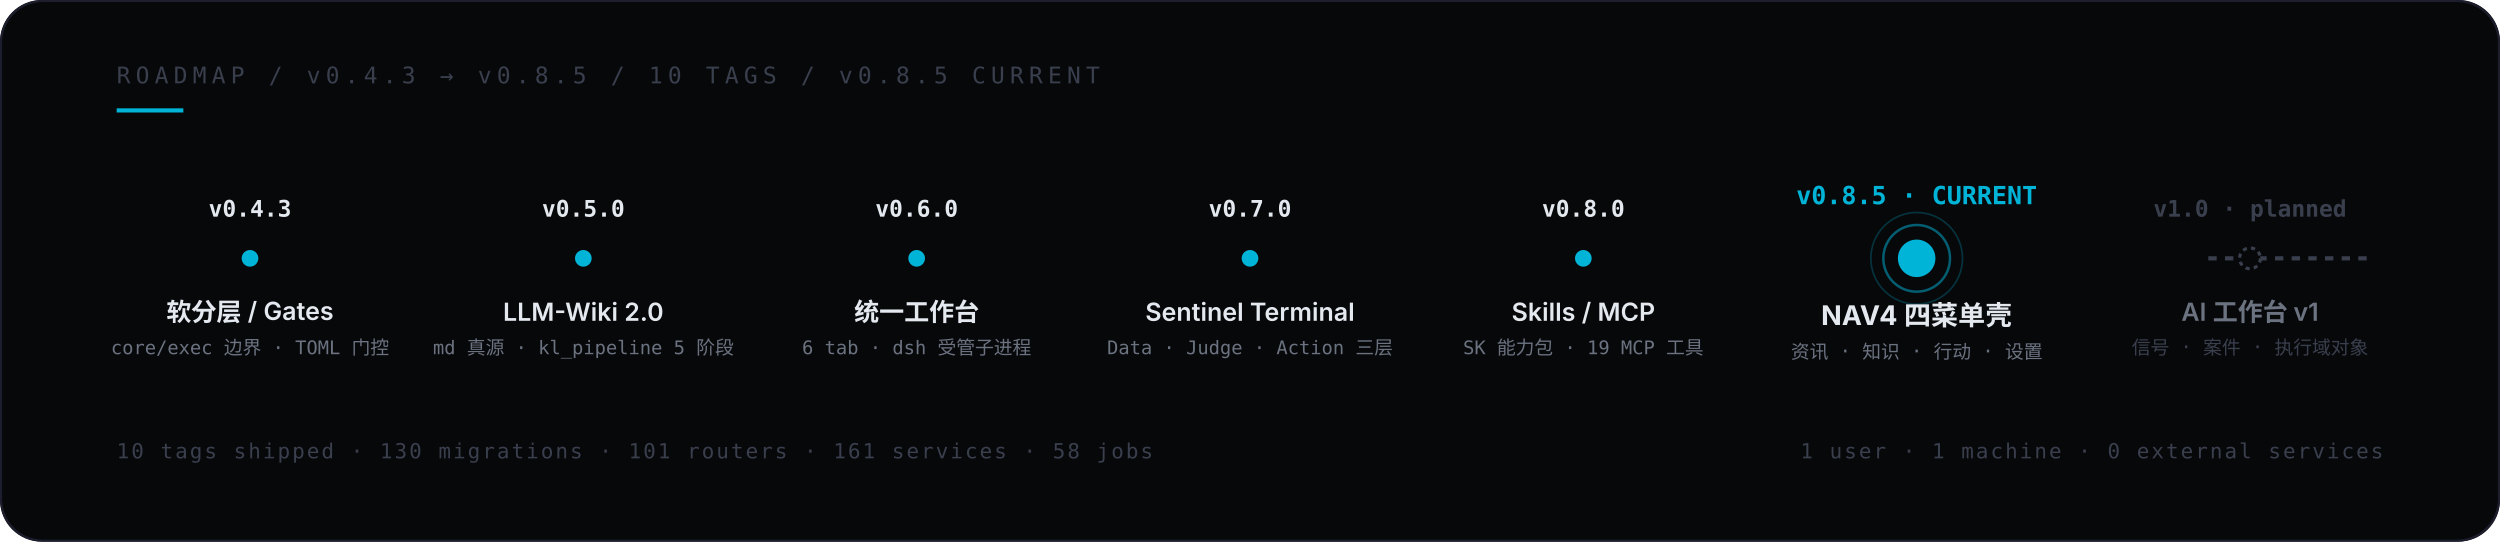
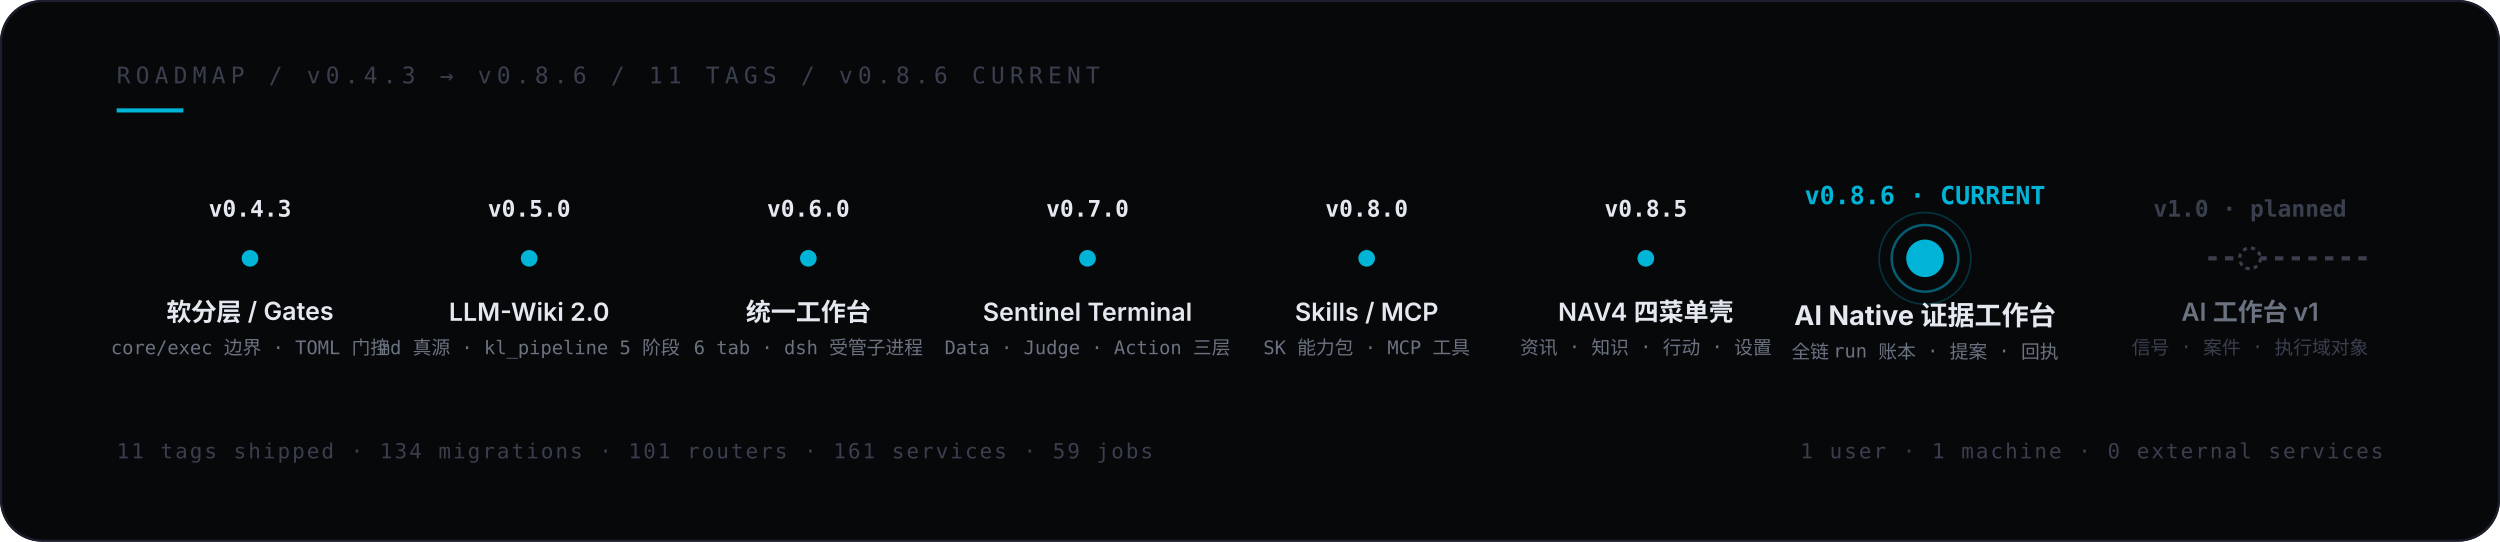
<svg xmlns="http://www.w3.org/2000/svg" width="1200" height="260" viewBox="0 0 1200 260" role="img" aria-labelledby="rm-title rm-desc">
  <defs>
    <linearGradient id="railGrad" x1="0" y1="0" x2="1" y2="0">
      <stop offset="0" stop-color="#1C1E2E" />
-       <stop offset="0.82" stop-color="#00B4D8" />
+       <stop offset="0.88" stop-color="#00B4D8" />
      <stop offset="1" stop-color="#3A3F4E" />
    </linearGradient>
  </defs>
  <rect width="1200" height="260" rx="20" fill="#07080A" />
  <rect x="0.5" y="0.5" width="1199" height="259" rx="20" fill="none" stroke="#1C1E2E" stroke-width="1" />
-   <text x="56" y="40" font-family="ui-monospace, SFMono-Regular, Menlo, monospace" font-size="11" fill="#3A3F4E" letter-spacing="2.5">ROADMAP  /  v0.4.3 → v0.8.5  /  10 TAGS  /  v0.8.5 CURRENT</text>
+   <text x="56" y="40" font-family="ui-monospace, SFMono-Regular, Menlo, monospace" font-size="11" fill="#3A3F4E" letter-spacing="2.5">ROADMAP  /  v0.4.3 → v0.8.6  /  11 TAGS  /  v0.8.6 CURRENT</text>
  <rect x="56" y="52" width="32" height="2" fill="#00B4D8" />
  <line x1="90" y1="124" x2="1060" y2="124" stroke="url(#railGrad)" stroke-width="2" />
  <line x1="1060" y1="124" x2="1140" y2="124" stroke="#3A3F4E" stroke-width="2" stroke-dasharray="4 4" />
  <g transform="translate(120 124)">
    <circle r="5" fill="#00B4D8" stroke="#07080A" stroke-width="2" />
    <text x="0" y="-20" text-anchor="middle" font-family="ui-monospace, SFMono-Regular, Menlo, monospace" font-size="11" font-weight="600" fill="#E4E9F0">v0.4.3</text>
    <text x="0" y="30" text-anchor="middle" font-family="-apple-system, BlinkMacSystemFont, 'Segoe UI', 'PingFang SC', sans-serif" font-size="12" font-weight="600" fill="#E4E9F0">软分层 / Gates</text>
    <text x="0" y="46" text-anchor="middle" font-family="ui-monospace, SFMono-Regular, Menlo, monospace" font-size="9" fill="#6B7280">core/exec 边界 · TOML 门控</text>
  </g>
-   <g transform="translate(280 124)">
+   <g transform="translate(254 124)">
    <circle r="5" fill="#00B4D8" stroke="#07080A" stroke-width="2" />
    <text x="0" y="-20" text-anchor="middle" font-family="ui-monospace, SFMono-Regular, Menlo, monospace" font-size="11" font-weight="600" fill="#E4E9F0">v0.5.0</text>
    <text x="0" y="30" text-anchor="middle" font-family="-apple-system, BlinkMacSystemFont, 'Segoe UI', 'PingFang SC', sans-serif" font-size="12" font-weight="600" fill="#E4E9F0">LLM-Wiki 2.0</text>
    <text x="0" y="46" text-anchor="middle" font-family="ui-monospace, SFMono-Regular, Menlo, monospace" font-size="9" fill="#6B7280">md 真源 · kl_pipeline 5 阶段</text>
  </g>
-   <g transform="translate(440 124)">
+   <g transform="translate(388 124)">
    <circle r="5" fill="#00B4D8" stroke="#07080A" stroke-width="2" />
    <text x="0" y="-20" text-anchor="middle" font-family="ui-monospace, SFMono-Regular, Menlo, monospace" font-size="11" font-weight="600" fill="#E4E9F0">v0.6.0</text>
    <text x="0" y="30" text-anchor="middle" font-family="-apple-system, BlinkMacSystemFont, 'Segoe UI', 'PingFang SC', sans-serif" font-size="12" font-weight="600" fill="#E4E9F0">统一工作台</text>
    <text x="0" y="46" text-anchor="middle" font-family="ui-monospace, SFMono-Regular, Menlo, monospace" font-size="9" fill="#6B7280">6 tab · dsh 受管子进程</text>
  </g>
-   <g transform="translate(600 124)">
+   <g transform="translate(522 124)">
    <circle r="5" fill="#00B4D8" stroke="#07080A" stroke-width="2" />
    <text x="0" y="-20" text-anchor="middle" font-family="ui-monospace, SFMono-Regular, Menlo, monospace" font-size="11" font-weight="600" fill="#E4E9F0">v0.7.0</text>
    <text x="0" y="30" text-anchor="middle" font-family="-apple-system, BlinkMacSystemFont, 'Segoe UI', 'PingFang SC', sans-serif" font-size="12" font-weight="600" fill="#E4E9F0">Sentinel Terminal</text>
    <text x="0" y="46" text-anchor="middle" font-family="ui-monospace, SFMono-Regular, Menlo, monospace" font-size="9" fill="#6B7280">Data · Judge · Action 三层</text>
  </g>
-   <g transform="translate(760 124)">
+   <g transform="translate(656 124)">
    <circle r="5" fill="#00B4D8" stroke="#07080A" stroke-width="2" />
    <text x="0" y="-20" text-anchor="middle" font-family="ui-monospace, SFMono-Regular, Menlo, monospace" font-size="11" font-weight="600" fill="#E4E9F0">v0.8.0</text>
    <text x="0" y="30" text-anchor="middle" font-family="-apple-system, BlinkMacSystemFont, 'Segoe UI', 'PingFang SC', sans-serif" font-size="12" font-weight="600" fill="#E4E9F0">Skills / MCP</text>
-     <text x="0" y="46" text-anchor="middle" font-family="ui-monospace, SFMono-Regular, Menlo, monospace" font-size="9" fill="#6B7280">SK 能力包 · 19 MCP 工具</text>
+     <text x="0" y="46" text-anchor="middle" font-family="ui-monospace, SFMono-Regular, Menlo, monospace" font-size="9" fill="#6B7280">SK 能力包 · MCP 工具</text>
  </g>
-   <g transform="translate(920 124)">
+   <g transform="translate(790 124)">
+     <circle r="5" fill="#00B4D8" stroke="#07080A" stroke-width="2" />
+     <text x="0" y="-20" text-anchor="middle" font-family="ui-monospace, SFMono-Regular, Menlo, monospace" font-size="11" font-weight="600" fill="#E4E9F0">v0.8.5</text>
+     <text x="0" y="30" text-anchor="middle" font-family="-apple-system, BlinkMacSystemFont, 'Segoe UI', 'PingFang SC', sans-serif" font-size="12" font-weight="600" fill="#E4E9F0">NAV4 四菜单壳</text>
+     <text x="0" y="46" text-anchor="middle" font-family="ui-monospace, SFMono-Regular, Menlo, monospace" font-size="9" fill="#6B7280">资讯 · 知识 · 行动 · 设置</text>
+   </g>
+   <g transform="translate(924 124)">
    <circle r="10" fill="#00B4D8" stroke="#07080A" stroke-width="2" />
    <circle r="16" fill="none" stroke="#00B4D8" stroke-width="1.2" opacity="0.5" />
    <circle r="22" fill="none" stroke="#00B4D8" stroke-width="0.8" opacity="0.25" />
-     <text x="0" y="-26" text-anchor="middle" font-family="ui-monospace, SFMono-Regular, Menlo, monospace" font-size="12" font-weight="700" fill="#00B4D8">v0.8.5  ·  CURRENT</text>
-     <text x="0" y="32" text-anchor="middle" font-family="-apple-system, BlinkMacSystemFont, 'Segoe UI', 'PingFang SC', sans-serif" font-size="13" font-weight="700" fill="#E4E9F0">NAV4 四菜单壳</text>
-     <text x="0" y="48" text-anchor="middle" font-family="ui-monospace, SFMono-Regular, Menlo, monospace" font-size="9" fill="#6B7280">资讯 · 知识 · 行动 · 设置</text>
+     <text x="0" y="-26" text-anchor="middle" font-family="ui-monospace, SFMono-Regular, Menlo, monospace" font-size="12" font-weight="700" fill="#00B4D8">v0.8.6  ·  CURRENT</text>
+     <text x="0" y="32" text-anchor="middle" font-family="-apple-system, BlinkMacSystemFont, 'Segoe UI', 'PingFang SC', sans-serif" font-size="13" font-weight="700" fill="#E4E9F0">AI Native 证据工作台</text>
+     <text x="0" y="48" text-anchor="middle" font-family="ui-monospace, SFMono-Regular, Menlo, monospace" font-size="9" fill="#6B7280">全链 run 账本 · 提案 · 回执</text>
  </g>
  <g transform="translate(1080 124)">
    <circle r="5" fill="#07080A" stroke="#3A3F4E" stroke-width="1.5" stroke-dasharray="2 2" />
    <text x="0" y="-20" text-anchor="middle" font-family="ui-monospace, SFMono-Regular, Menlo, monospace" font-size="11" font-weight="600" fill="#3A3F4E">v1.0  ·  planned</text>
    <text x="0" y="30" text-anchor="middle" font-family="-apple-system, BlinkMacSystemFont, 'Segoe UI', 'PingFang SC', sans-serif" font-size="12" font-weight="600" fill="#6B7280">AI 工作台 v1</text>
    <text x="0" y="46" text-anchor="middle" font-family="ui-monospace, SFMono-Regular, Menlo, monospace" font-size="9" fill="#3A3F4E">信号 · 案件 · 执行域对象</text>
  </g>
  <text x="56" y="220" font-family="ui-monospace, SFMono-Regular, Menlo, monospace" font-size="10" fill="#3A3F4E" letter-spacing="1">
-     10 tags shipped  ·  130 migrations  ·  101 routers  ·  161 services  ·  58 jobs
+     11 tags shipped  ·  134 migrations  ·  101 routers  ·  161 services  ·  59 jobs
  </text>
  <text x="1144" y="220" text-anchor="end" font-family="ui-monospace, SFMono-Regular, Menlo, monospace" font-size="10" fill="#3A3F4E" letter-spacing="1">
    1 user  ·  1 machine  ·  0 external services
  </text>
</svg>
